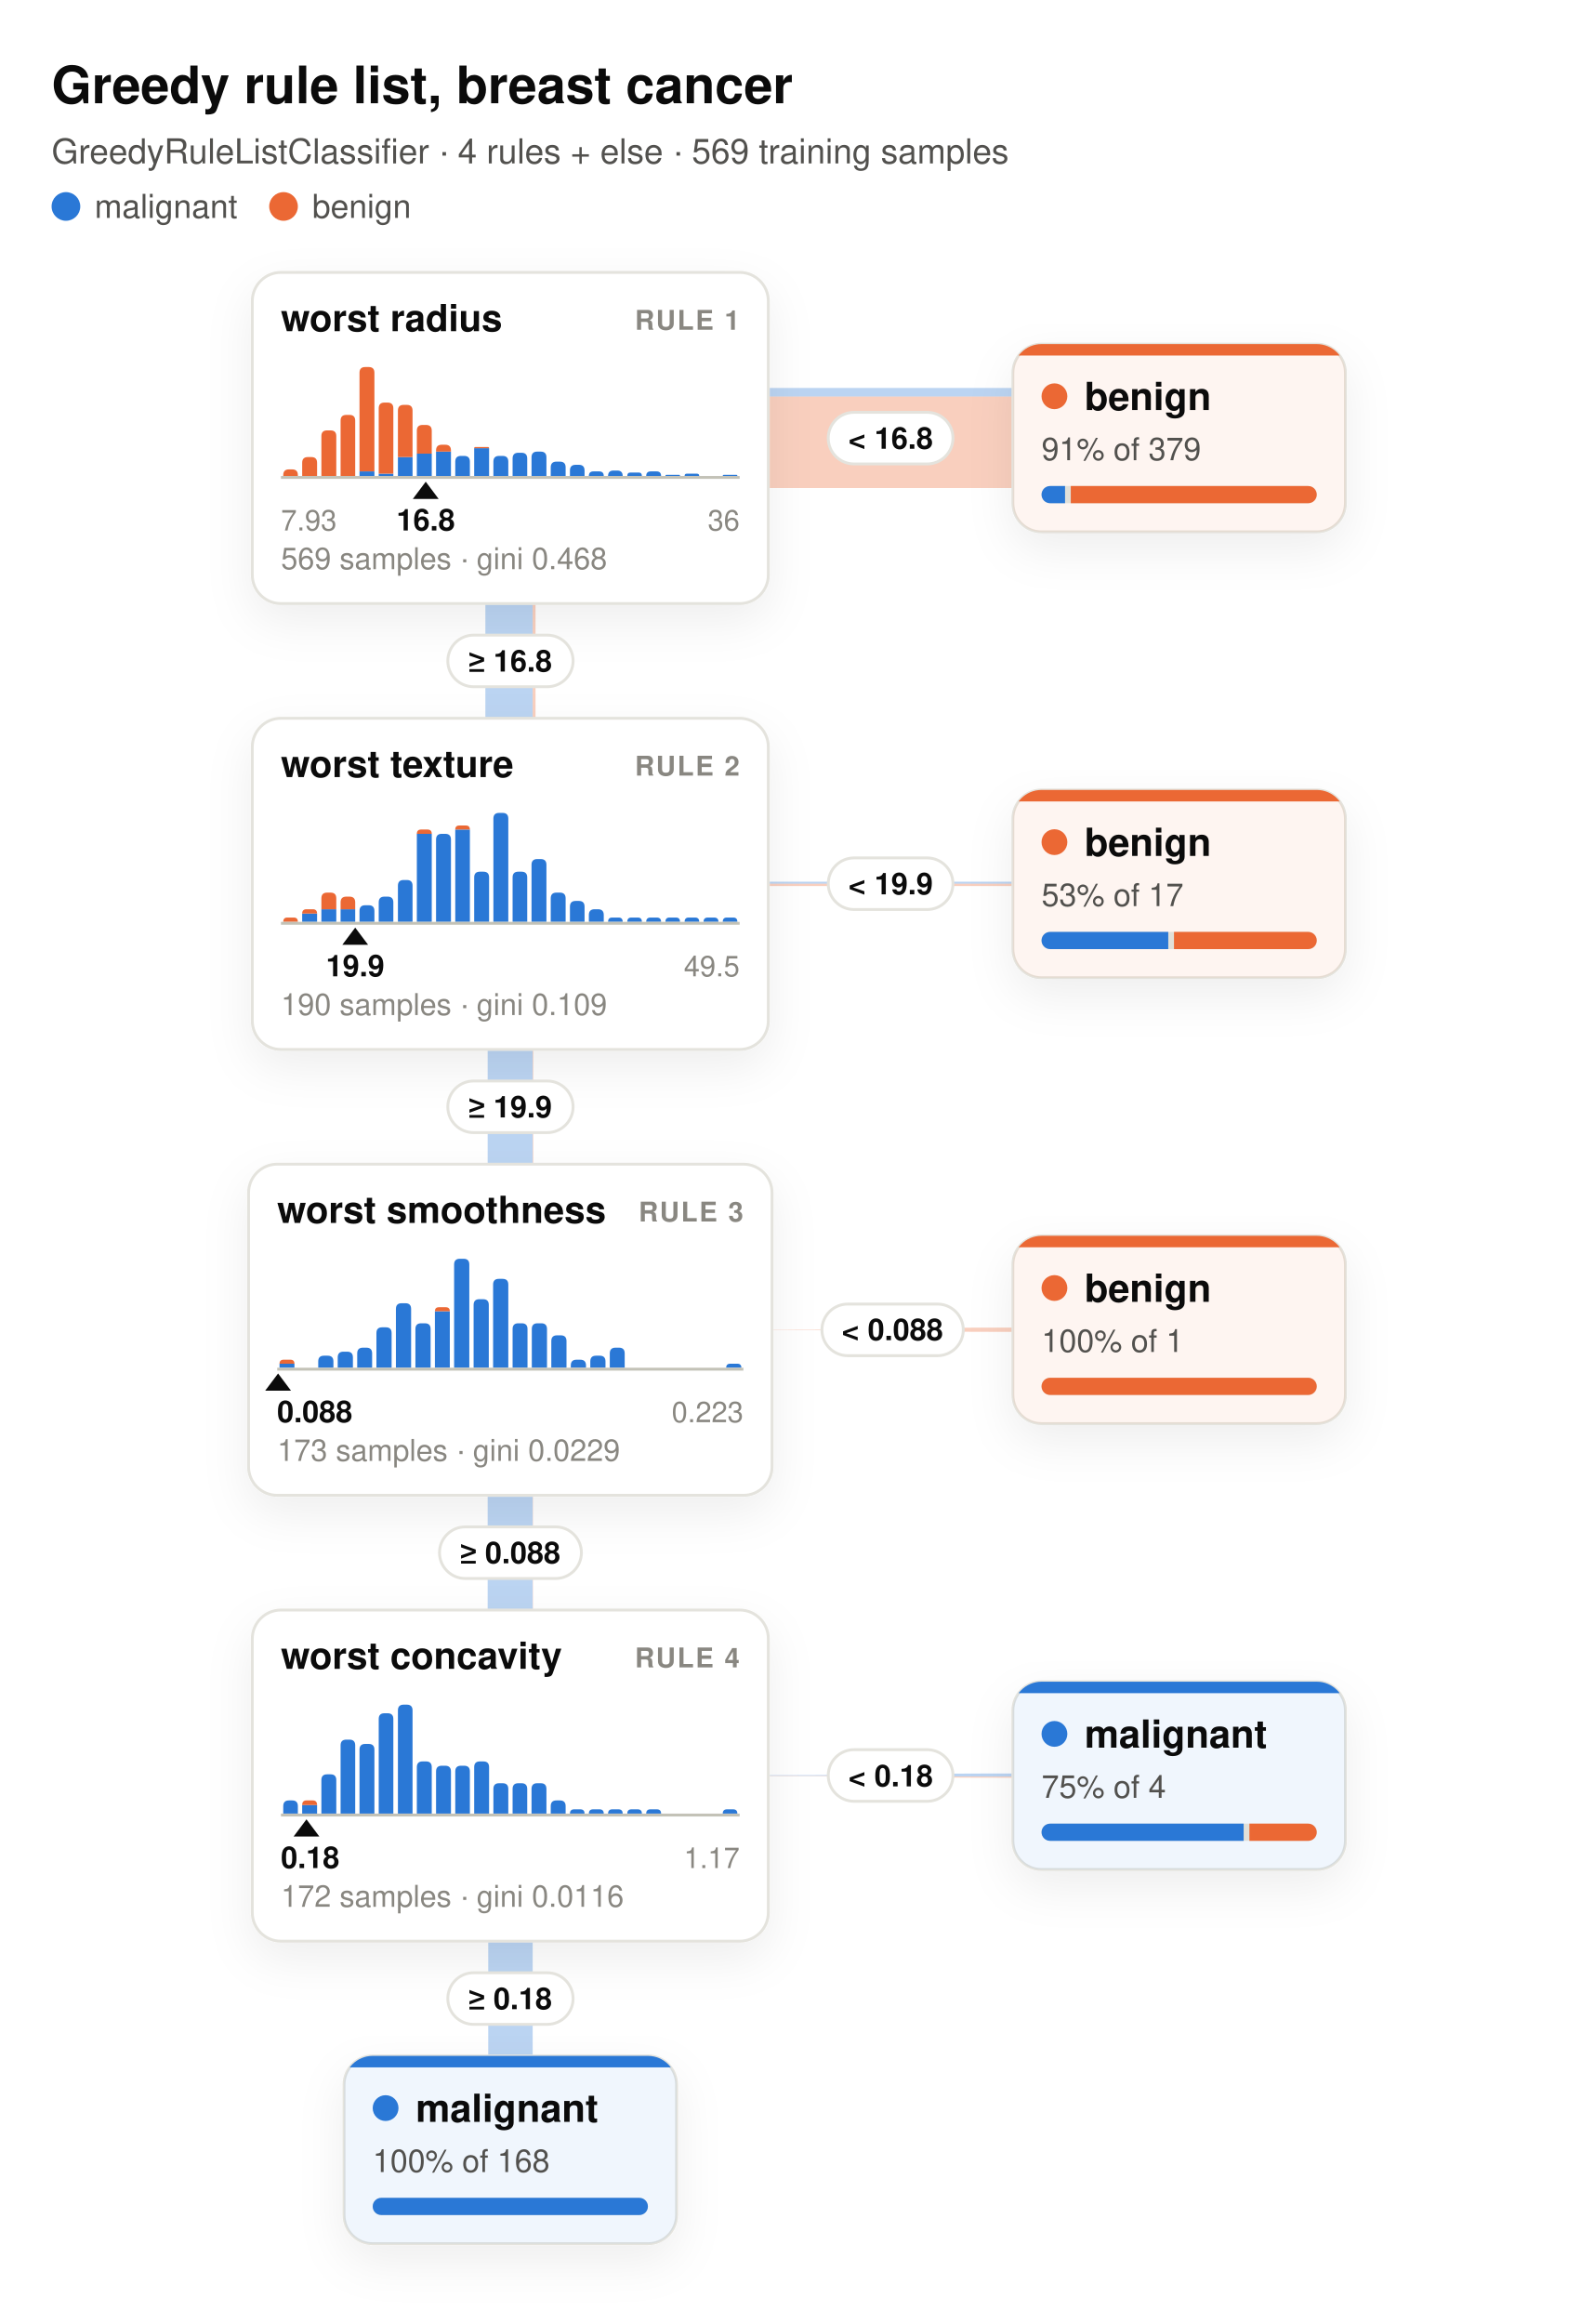
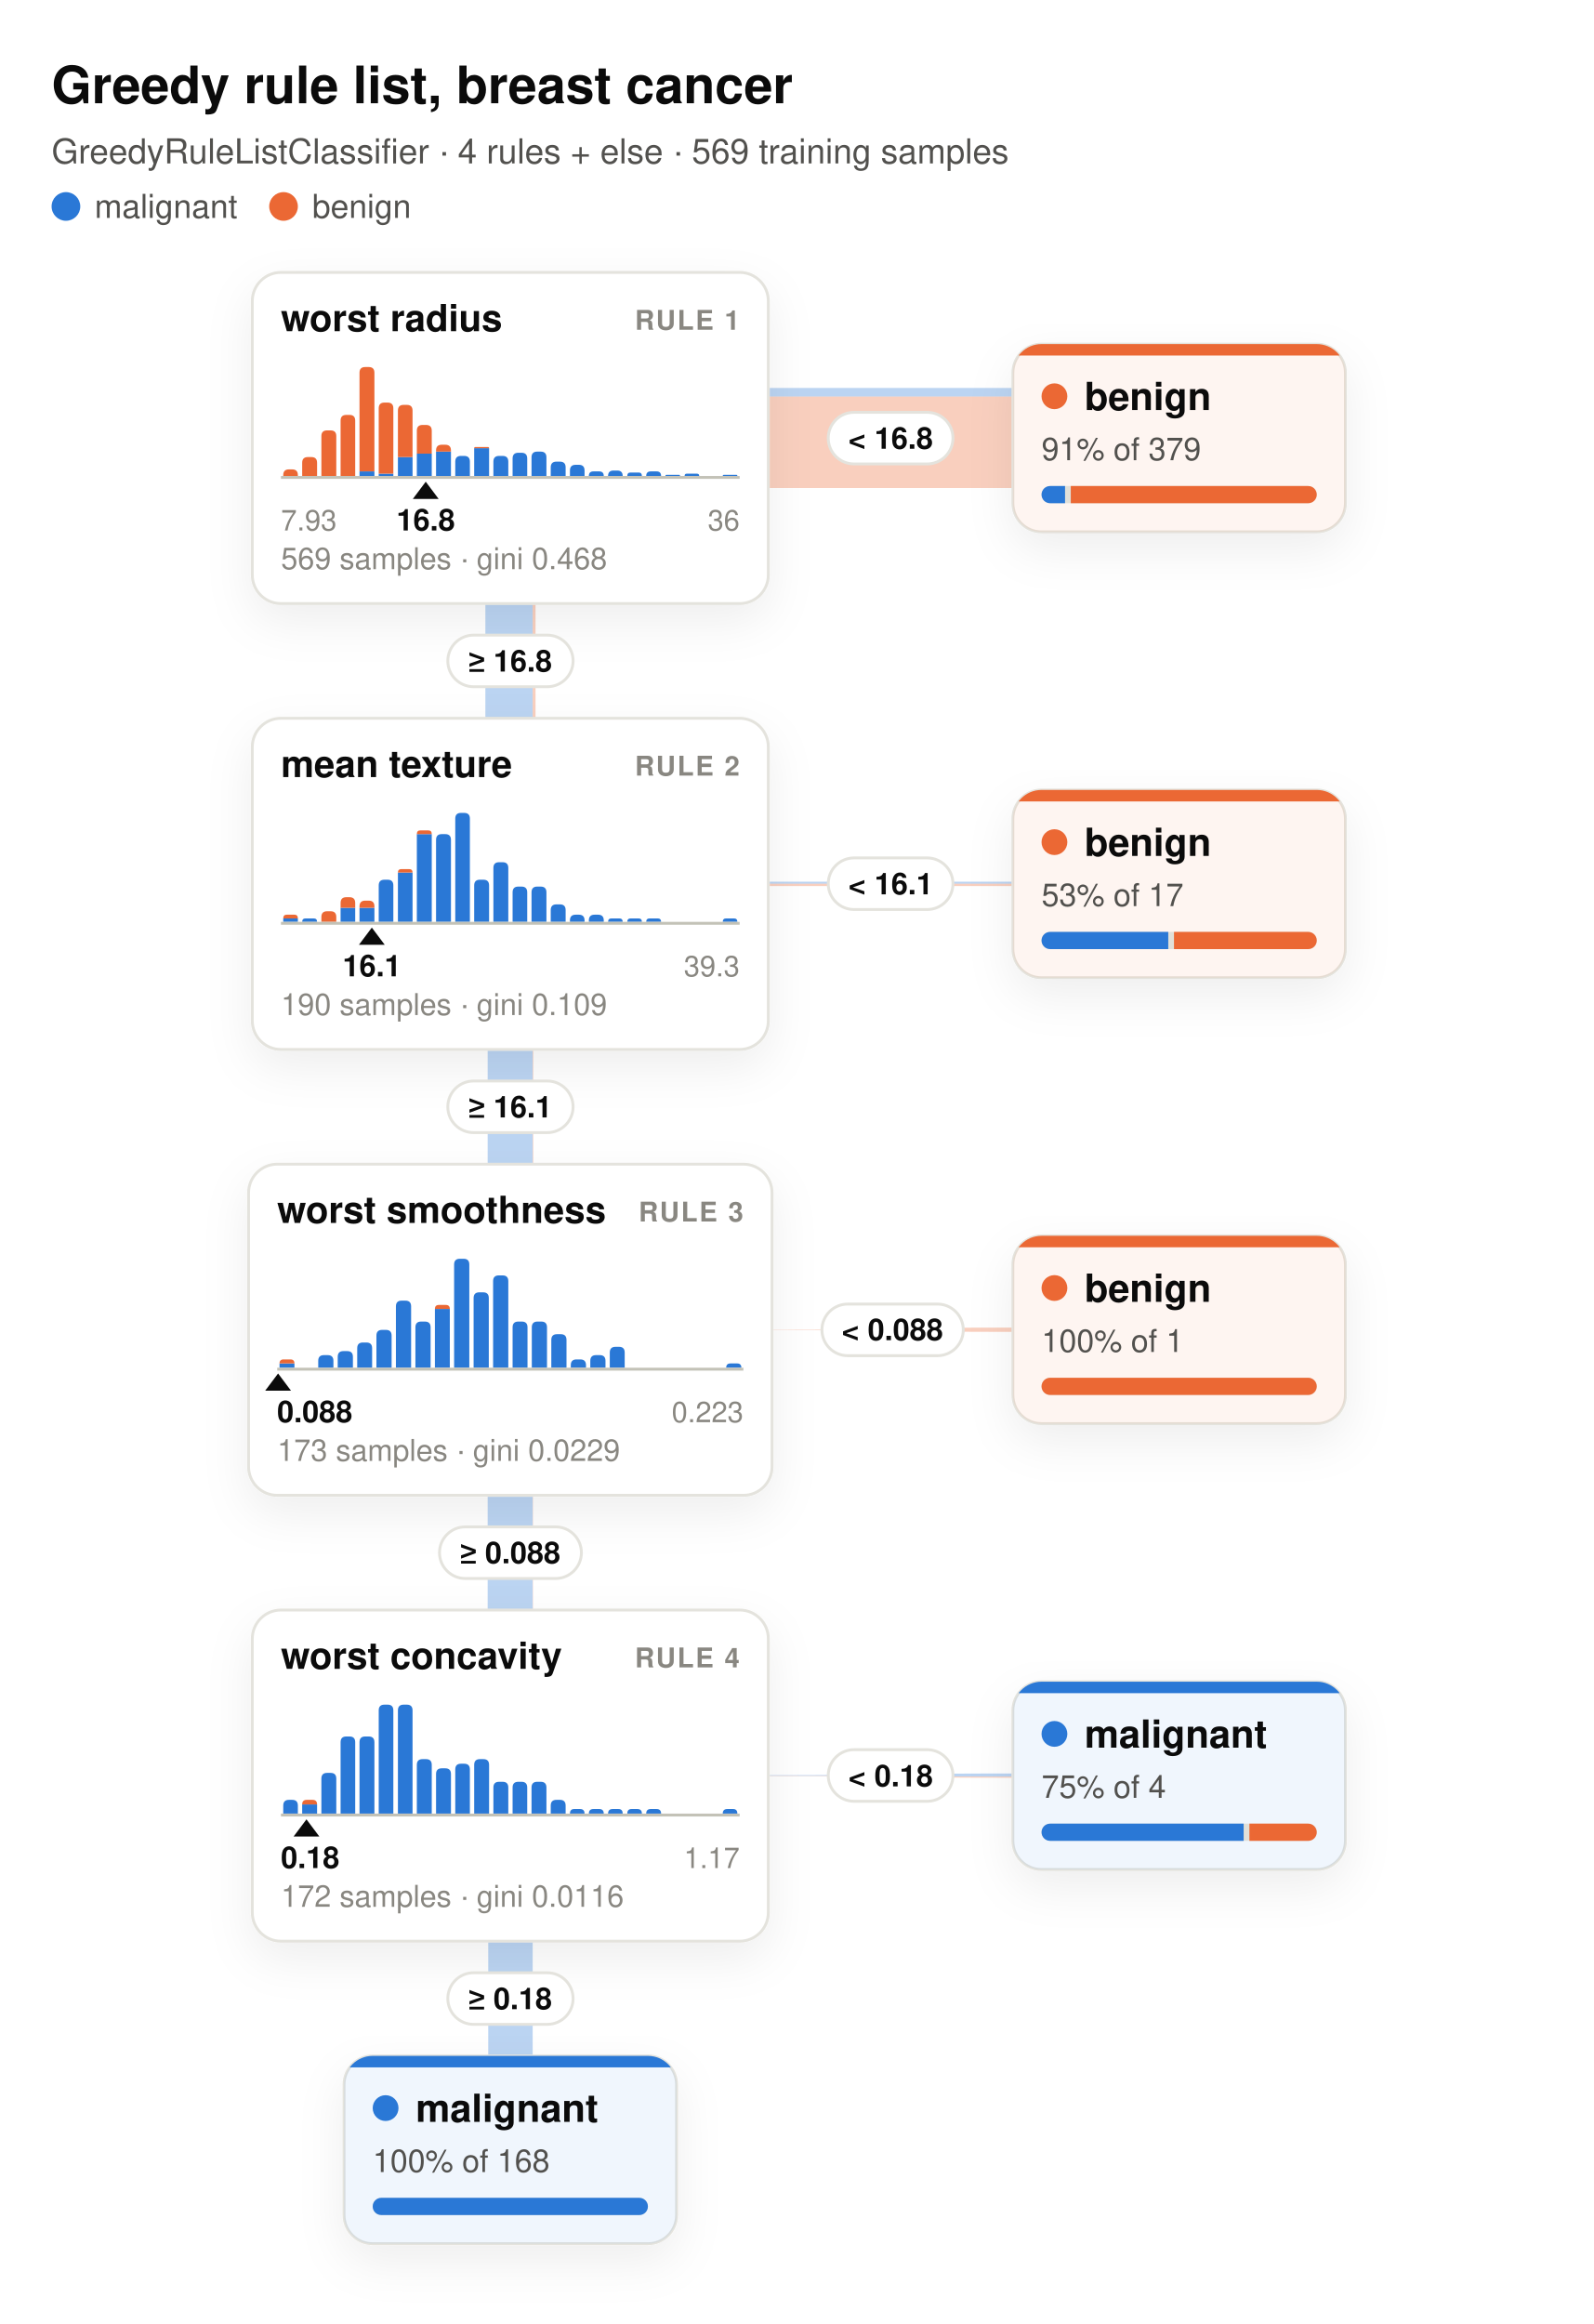
<svg xmlns="http://www.w3.org/2000/svg" width="556" height="810.5" viewBox="0 0 556 810.5" role="img" aria-label="Greedy rule list, breast cancer" font-family="Helvetica, 'Helvetica Neue', Arial, 'Nimbus Sans', 'Liberation Sans', sans-serif">
  <defs>
    <filter id="dti47-sh" x="-20%" y="-20%" width="140%" height="160%">
      <feDropShadow dx="0" dy="1" stdDeviation="1" style="flood-color:#1a1a1a;flood-opacity:0.06" />
      <feDropShadow dx="0" dy="6" stdDeviation="8" style="flood-color:#1a1a1a;flood-opacity:0.07" />
    </filter>
  </defs>
  <rect width="100%" height="100%" style="fill:#ffffff" />
  <g transform="translate(18,18)">
    <text x="0" y="18" style="font-size:18px;font-weight:650;fill:#0b0b0b">Greedy rule list, breast cancer</text>
    <text x="0" y="39" style="font-size:12px;font-weight:400;fill:#52514e">GreedyRuleListClassifier  ·  4 rules + else  ·  569 training samples</text>
    <circle cx="5" cy="54" r="5" style="fill:#2a78d6" />
    <text x="15" y="58" style="font-size:11.5px;font-weight:400;fill:#52514e">malignant</text>
    <circle cx="80.9" cy="54" r="5" style="fill:#eb6834" />
    <text x="90.9" y="58" style="font-size:11.5px;font-weight:400;fill:#52514e">benign</text>
  </g>
  <g transform="translate(86.7,95)">
    <g style="fill-opacity:0.32">
      <path d="M181.3,40.3C224,40.3 224,40.3 266.6,40.3L266.6,43.3C224,43.3 224,43.3 181.3,43.3Z" style="fill:#2a78d6" />
      <path d="M181.3,43.3C224,43.3 224,43.3 266.6,43.3L266.6,75.2C224,75.2 224,75.2 181.3,75.2Z" style="fill:#eb6834" />
    </g>
    <g style="fill-opacity:0.32">
      <path d="M82.6,115.5C82.6,135.5 82.6,135.5 82.6,155.5L99.1,155.5C99.1,135.5 99.1,135.5 99.1,115.5Z" style="fill:#2a78d6" />
      <path d="M99.1,115.5C99.1,135.5 99.1,135.5 99.1,155.5L100.1,155.5C100.1,135.5 100.1,135.5 100.1,115.5Z" style="fill:#eb6834" />
    </g>
    <g style="fill-opacity:0.32">
      <path d="M181.3,212.5C224,212.5 224,212.5 266.6,212.5L266.6,213.2C224,213.2 224,213.2 181.3,213.2Z" style="fill:#2a78d6" />
      <path d="M181.3,213.2C224,213.2 224,213.2 266.6,213.2L266.6,214C224,214 224,214 181.3,214Z" style="fill:#eb6834" />
    </g>
    <g style="fill-opacity:0.32">
      <path d="M83.4,271C83.4,291 83.4,291 83.4,311L99.1,311C99.1,291 99.1,291 99.1,271Z" style="fill:#2a78d6" />
      <path d="M99.1,271C99.1,291 99.1,291 99.1,311L99.3,311C99.3,291 99.3,291 99.3,271Z" style="fill:#eb6834" />
    </g>
    <g style="fill-opacity:0.32">
      <path d="M182.6,368.7C224.6,368.7 224.6,368 266.6,368L266.6,369.5C224.6,369.5 224.6,368.8 182.6,368.8Z" style="fill:#eb6834" />
    </g>
    <g style="fill-opacity:0.32">
      <path d="M83.4,426.5C83.4,446.5 83.4,446.5 83.4,466.5L99.1,466.5C99.1,446.5 99.1,446.5 99.1,426.5Z" style="fill:#2a78d6" />
      <path d="M99.1,426.5C99.1,446.5 99.1,446.5 99.1,466.5L99.2,466.5C99.2,446.5 99.2,446.5 99.2,426.5Z" style="fill:#eb6834" />
    </g>
    <g style="fill-opacity:0.32">
      <path d="M181.3,524.1C224,524.1 224,523.5 266.6,523.5L266.6,524.6C224,524.6 224,524.3 181.3,524.3Z" style="fill:#2a78d6" />
      <path d="M181.3,524.3C224,524.3 224,524.6 266.6,524.6L266.6,525C224,525 224,524.4 181.3,524.4Z" style="fill:#eb6834" />
    </g>
    <g style="fill-opacity:0.32">
      <path d="M83.6,582C83.6,602 83.6,602 83.6,622L99.1,622C99.1,602 99.1,602 99.1,582Z" style="fill:#2a78d6" />
    </g>
    <g transform="translate(1.3,0)">
      <rect class="dti-frame" width="180" height="115.5" rx="10" filter="url(#dti47-sh)" style="fill:#ffffff;stroke:#e4e3dd;stroke-width:1" />
      <text x="170" y="20" text-anchor="end" style="font-size:9.5px;font-weight:600;fill:#898781;letter-spacing:.06em">RULE 1</text>
      <text x="10" y="20.5" style="font-size:13px;font-weight:600;fill:#0b0b0b">worst radius</text>
      <path d="M10.8,71V70.7Q10.8,68.7 12.8,68.7H13.9Q15.9,68.7 15.9,70.7V71Z" style="fill:#eb6834" />
      <path d="M17.4,71V66.4Q17.4,64.4 19.4,64.4H20.6Q22.6,64.4 22.6,66.4V71Z" style="fill:#eb6834" />
      <path d="M24.1,71V57.1Q24.1,55.1 26.1,55.1H27.3Q29.3,55.1 29.3,57.1V71Z" style="fill:#eb6834" />
      <path d="M30.8,71V51.7Q30.8,49.7 32.8,49.7H33.9Q35.9,49.7 35.9,51.7V71Z" style="fill:#eb6834" />
      <path d="M37.4,71V69.4H42.6V71Z" style="fill:#2a78d6" />
      <path d="M37.4,69.4V35Q37.4,33 39.4,33H40.6Q42.6,33 42.6,35V69.4Z" style="fill:#eb6834" />
      <path d="M44.1,71V70.2H49.2V71Z" style="fill:#2a78d6" />
      <path d="M44.1,70.2V47.4Q44.1,45.4 46.1,45.4H47.2Q49.2,45.4 49.2,47.4V70.2Z" style="fill:#eb6834" />
      <path d="M50.8,71V64.4H55.9V71Z" style="fill:#2a78d6" />
      <path d="M50.8,64.4V48.2Q50.8,46.2 52.8,46.2H53.9Q55.9,46.2 55.9,48.2V64.4Z" style="fill:#eb6834" />
      <path d="M57.4,71V63.2H62.6V71Z" style="fill:#2a78d6" />
      <path d="M57.4,63.2V55.2Q57.4,53.2 59.4,53.2H60.6Q62.6,53.2 62.6,55.2V63.2Z" style="fill:#eb6834" />
      <path d="M64.1,71V62.5H69.3V71Z" style="fill:#2a78d6" />
      <path d="M64.1,62.5V62.1Q64.1,60.1 66.1,60.1H67.3Q69.3,60.1 69.3,62.1V62.5Z" style="fill:#eb6834" />
      <path d="M70.8,71V66Q70.8,64 72.8,64H73.9Q75.9,64 75.9,66V71Z" style="fill:#2a78d6" />
      <path d="M77.4,71V61.3H82.6V71Z" style="fill:#2a78d6" />
      <path d="M77.4,61.3V61.3Q77.4,60.9 77.8,60.9H82.2Q82.6,60.9 82.6,61.3V61.3Z" style="fill:#eb6834" />
      <path d="M84.1,71V66Q84.1,64 86.1,64H87.3Q89.3,64 89.3,66V71Z" style="fill:#2a78d6" />
      <path d="M90.8,71V64.9Q90.8,62.9 92.8,62.9H93.9Q95.9,62.9 95.9,64.9V71Z" style="fill:#2a78d6" />
      <path d="M97.4,71V64.5Q97.4,62.5 99.4,62.5H100.6Q102.6,62.5 102.6,64.5V71Z" style="fill:#2a78d6" />
      <path d="M104.1,71V68Q104.1,66 106.1,66H107.3Q109.3,66 109.3,68V71Z" style="fill:#2a78d6" />
      <path d="M110.8,71V69.1Q110.8,67.1 112.8,67.1H113.9Q115.9,67.1 115.9,69.1V71Z" style="fill:#2a78d6" />
      <path d="M117.4,71V71Q117.4,69.4 119,69.4H121Q122.6,69.4 122.6,71V71Z" style="fill:#2a78d6" />
      <path d="M124.1,71V71Q124.1,69.1 126,69.1H127.3Q129.2,69.1 129.2,71V71Z" style="fill:#2a78d6" />
      <path d="M130.8,71V71Q130.8,69.8 131.9,69.8H134.8Q135.9,69.8 135.9,71V71Z" style="fill:#2a78d6" />
      <path d="M137.4,71V71Q137.4,69.4 139,69.4H141Q142.6,69.4 142.6,71V71Z" style="fill:#2a78d6" />
      <path d="M144.1,71V71Q144.1,70.6 144.5,70.6H148.9Q149.2,70.6 149.2,71V71Z" style="fill:#2a78d6" />
      <path d="M150.8,71V71Q150.8,70.2 151.5,70.2H155.1Q155.9,70.2 155.9,71V71Z" style="fill:#2a78d6" />
      <path d="M164.1,71V71Q164.1,70.6 164.5,70.6H168.9Q169.2,70.6 169.2,71V71Z" style="fill:#2a78d6" />
      <line x1="10" y1="71.5" x2="170" y2="71.5" style="stroke:#c3c2b7;stroke-width:1" />
      <path d="M60.5,73l4.5,6h-9z" style="fill:#0b0b0b" />
      <text x="60.5" y="90" text-anchor="middle" style="font-size:10.5px;font-weight:600;fill:#0b0b0b">16.8</text>
      <text x="10" y="90" style="font-size:10px;font-weight:400;fill:#898781">7.93</text>
      <text x="170" y="90" text-anchor="end" style="font-size:10px;font-weight:400;fill:#898781">36</text>
      <text x="10" y="103.5" style="font-size:10.5px;font-weight:400;fill:#898781;font-variant-numeric:tabular-nums">569 samples  ·  gini 0.468</text>
    </g>
    <g transform="translate(266.6,25)">
      <rect class="dti-frame" width="116" height="65.5" rx="10" filter="url(#dti47-sh)" style="fill:#ffffff;stroke:#e4e3dd;stroke-width:1" />
      <clipPath id="dti47-cc1">
        <rect width="116" height="65.5" rx="10" />
      </clipPath>
      <g clip-path="url(#dti47-cc1)">
        <rect width="116" height="65.5" style="fill:#eb6834;fill-opacity:0.07" />
        <rect width="116" height="4" style="fill:#eb6834" />
      </g>
      <circle cx="14.5" cy="18.2" r="4.5" style="fill:#eb6834" />
      <text x="25" y="23" style="font-size:13.5px;font-weight:600;fill:#0b0b0b">benign</text>
      <text x="10" y="40.5" style="font-size:11px;font-weight:400;fill:#52514e;font-variant-numeric:tabular-nums">91% of 379</text>
      <clipPath id="dti47-cb1">
        <rect x="10" y="49.5" width="96" height="6" rx="3" />
      </clipPath>
      <g clip-path="url(#dti47-cb1)">
        <rect x="10" y="49.5" width="96" height="6" style="fill:#e1e0d9" />
        <rect x="10" y="49.5" width="8.2" height="6" style="fill:#2a78d6" />
        <rect x="20.2" y="49.5" width="85.8" height="6" style="fill:#eb6834" />
      </g>
    </g>
    <g transform="translate(1.3,155.5)">
      <rect class="dti-frame" width="180" height="115.5" rx="10" filter="url(#dti47-sh)" style="fill:#ffffff;stroke:#e4e3dd;stroke-width:1" />
      <text x="170" y="20" text-anchor="end" style="font-size:9.5px;font-weight:600;fill:#898781;letter-spacing:.06em">RULE 2</text>
-       <text x="10" y="20.5" style="font-size:13px;font-weight:600;fill:#0b0b0b">worst texture</text>
-       <path d="M10.8,71V71Q10.8,69.5 12.2,69.5H14.5Q15.9,69.5 15.9,71V71Z" style="fill:#eb6834" />
-       <path d="M17.4,71V68.1H22.6V71Z" style="fill:#2a78d6" />
-       <path d="M17.4,68.1V68.1Q17.4,66.6 18.9,66.6H21.1Q22.6,66.6 22.6,68.1V68.1Z" style="fill:#eb6834" />
-       <path d="M24.1,71V66.6H29.3V71Z" style="fill:#2a78d6" />
-       <path d="M24.1,66.6V62.8Q24.1,60.8 26.1,60.8H27.3Q29.3,60.8 29.3,62.8V66.6Z" style="fill:#eb6834" />
-       <path d="M30.8,71V66.6H35.9V71Z" style="fill:#2a78d6" />
-       <path d="M30.8,66.6V64.2Q30.8,62.2 32.8,62.2H33.9Q35.9,62.2 35.9,64.2V66.6Z" style="fill:#eb6834" />
-       <path d="M37.4,71V67.2Q37.4,65.2 39.4,65.2H40.6Q42.6,65.2 42.6,67.2V71Z" style="fill:#2a78d6" />
-       <path d="M44.1,71V64.2Q44.1,62.2 46.1,62.2H47.2Q49.2,62.2 49.2,64.2V71Z" style="fill:#2a78d6" />
-       <path d="M50.8,71V58.4Q50.8,56.4 52.8,56.4H53.9Q55.9,56.4 55.9,58.4V71Z" style="fill:#2a78d6" />
-       <path d="M57.4,71V40.3H62.6V71Z" style="fill:#2a78d6" />
-       <path d="M57.4,40.3V40.3Q57.4,38.8 58.9,38.8H61.1Q62.6,38.8 62.6,40.3V40.3Z" style="fill:#eb6834" />
-       <path d="M64.1,71V42.3Q64.1,40.3 66.1,40.3H67.3Q69.3,40.3 69.3,42.3V71Z" style="fill:#2a78d6" />
-       <path d="M70.8,71V38.8H75.9V71Z" style="fill:#2a78d6" />
-       <path d="M70.8,38.8V38.8Q70.8,37.4 72.2,37.4H74.5Q75.9,37.4 75.9,38.8V38.8Z" style="fill:#eb6834" />
-       <path d="M77.4,71V55.5Q77.4,53.5 79.4,53.5H80.6Q82.6,53.5 82.6,55.5V71Z" style="fill:#2a78d6" />
-       <path d="M84.1,71V35Q84.1,33 86.1,33H87.3Q89.3,33 89.3,35V71Z" style="fill:#2a78d6" />
-       <path d="M90.8,71V55.5Q90.8,53.5 92.8,53.5H93.9Q95.9,53.5 95.9,55.5V71Z" style="fill:#2a78d6" />
-       <path d="M97.4,71V51.1Q97.4,49.1 99.4,49.1H100.6Q102.6,49.1 102.6,51.1V71Z" style="fill:#2a78d6" />
-       <path d="M104.1,71V62.8Q104.1,60.8 106.1,60.8H107.3Q109.3,60.8 109.3,62.8V71Z" style="fill:#2a78d6" />
-       <path d="M110.8,71V65.7Q110.8,63.7 112.8,63.7H113.9Q115.9,63.7 115.9,65.7V71Z" style="fill:#2a78d6" />
-       <path d="M117.4,71V68.6Q117.4,66.6 119.4,66.6H120.6Q122.6,66.6 122.6,68.6V71Z" style="fill:#2a78d6" />
-       <path d="M124.1,71V71Q124.1,69.5 125.5,69.5H127.8Q129.2,69.5 129.2,71V71Z" style="fill:#2a78d6" />
-       <path d="M130.8,71V71Q130.8,69.5 132.2,69.5H134.5Q135.9,69.5 135.9,71V71Z" style="fill:#2a78d6" />
-       <path d="M137.4,71V71Q137.4,69.5 138.9,69.5H141.1Q142.6,69.5 142.6,71V71Z" style="fill:#2a78d6" />
-       <path d="M144.1,71V71Q144.1,69.5 145.5,69.5H147.8Q149.2,69.5 149.2,71V71Z" style="fill:#2a78d6" />
-       <path d="M150.8,71V71Q150.8,69.5 152.2,69.5H154.5Q155.9,69.5 155.9,71V71Z" style="fill:#2a78d6" />
-       <path d="M157.4,71V71Q157.4,69.5 158.9,69.5H161.1Q162.6,69.5 162.6,71V71Z" style="fill:#2a78d6" />
-       <path d="M164.1,71V71Q164.1,69.5 165.5,69.5H167.8Q169.2,69.5 169.2,71V71Z" style="fill:#2a78d6" />
+       <text x="10" y="20.5" style="font-size:13px;font-weight:600;fill:#0b0b0b">mean texture</text>
+       <path d="M10.8,71V69.8H15.9V71Z" style="fill:#2a78d6" />
+       <path d="M10.8,69.8V69.8Q10.8,68.5 12,68.5H14.7Q15.9,68.5 15.9,69.8V69.8Z" style="fill:#eb6834" />
+       <path d="M17.4,71V71Q17.4,69.8 18.6,69.8H21.4Q22.6,69.8 22.6,71V71Z" style="fill:#2a78d6" />
+       <path d="M24.1,71V69.3Q24.1,67.3 26.1,67.3H27.3Q29.3,67.3 29.3,69.3V71Z" style="fill:#eb6834" />
+       <path d="M30.8,71V66.1H35.9V71Z" style="fill:#2a78d6" />
+       <path d="M30.8,66.1V64.4Q30.8,62.4 32.8,62.4H33.9Q35.9,62.4 35.9,64.4V66.1Z" style="fill:#eb6834" />
+       <path d="M37.4,71V66.1H42.6V71Z" style="fill:#2a78d6" />
+       <path d="M37.4,66.1V65.6Q37.4,63.6 39.4,63.6H40.6Q42.6,63.6 42.6,65.6V66.1Z" style="fill:#eb6834" />
+       <path d="M44.1,71V58.3Q44.1,56.3 46.1,56.3H47.2Q49.2,56.3 49.2,58.3V71Z" style="fill:#2a78d6" />
+       <path d="M50.8,71V53.8H55.9V71Z" style="fill:#2a78d6" />
+       <path d="M50.8,53.8V53.8Q50.8,52.6 52,52.6H54.7Q55.9,52.6 55.9,53.8V53.8Z" style="fill:#eb6834" />
+       <path d="M57.4,71V40.4H62.6V71Z" style="fill:#2a78d6" />
+       <path d="M57.4,40.4V40.4Q57.4,39.1 58.6,39.1H61.4Q62.6,39.1 62.6,40.4V40.4Z" style="fill:#eb6834" />
+       <path d="M64.1,71V42.4Q64.1,40.4 66.1,40.4H67.3Q69.3,40.4 69.3,42.4V71Z" style="fill:#2a78d6" />
+       <path d="M70.8,71V35Q70.8,33 72.8,33H73.9Q75.9,33 75.9,35V71Z" style="fill:#2a78d6" />
+       <path d="M77.4,71V58.3Q77.4,56.3 79.4,56.3H80.6Q82.6,56.3 82.6,58.3V71Z" style="fill:#2a78d6" />
+       <path d="M84.1,71V52.2Q84.1,50.2 86.1,50.2H87.3Q89.3,50.2 89.3,52.2V71Z" style="fill:#2a78d6" />
+       <path d="M90.8,71V60.7Q90.8,58.7 92.8,58.7H93.9Q95.9,58.7 95.9,60.7V71Z" style="fill:#2a78d6" />
+       <path d="M97.4,71V60.7Q97.4,58.7 99.4,58.7H100.6Q102.6,58.7 102.6,60.7V71Z" style="fill:#2a78d6" />
+       <path d="M104.1,71V66.9Q104.1,64.9 106.1,64.9H107.3Q109.3,64.9 109.3,66.9V71Z" style="fill:#2a78d6" />
+       <path d="M110.8,71V70.5Q110.8,68.5 112.8,68.5H113.9Q115.9,68.5 115.9,70.5V71Z" style="fill:#2a78d6" />
+       <path d="M117.4,71V70.5Q117.4,68.5 119.4,68.5H120.6Q122.6,68.5 122.6,70.5V71Z" style="fill:#2a78d6" />
+       <path d="M124.1,71V71Q124.1,69.8 125.3,69.8H128Q129.2,69.8 129.2,71V71Z" style="fill:#2a78d6" />
+       <path d="M130.8,71V71Q130.8,69.8 132,69.8H134.7Q135.9,69.8 135.9,71V71Z" style="fill:#2a78d6" />
+       <path d="M137.4,71V71Q137.4,69.8 138.6,69.8H141.4Q142.6,69.8 142.6,71V71Z" style="fill:#2a78d6" />
+       <path d="M164.1,71V71Q164.1,69.8 165.3,69.8H168Q169.2,69.8 169.2,71V71Z" style="fill:#2a78d6" />
      <line x1="10" y1="71.5" x2="170" y2="71.5" style="stroke:#c3c2b7;stroke-width:1" />
-       <path d="M35.9,73l4.5,6h-9z" style="fill:#0b0b0b" />
-       <text x="35.9" y="90" text-anchor="middle" style="font-size:10.5px;font-weight:600;fill:#0b0b0b">19.9</text>
-       <text x="170" y="90" text-anchor="end" style="font-size:10px;font-weight:400;fill:#898781">49.5</text>
+       <path d="M41.7,73l4.5,6h-9z" style="fill:#0b0b0b" />
+       <text x="41.7" y="90" text-anchor="middle" style="font-size:10.5px;font-weight:600;fill:#0b0b0b">16.1</text>
+       <text x="170" y="90" text-anchor="end" style="font-size:10px;font-weight:400;fill:#898781">39.3</text>
      <text x="10" y="103.5" style="font-size:10.5px;font-weight:400;fill:#898781;font-variant-numeric:tabular-nums">190 samples  ·  gini 0.109</text>
    </g>
    <g transform="translate(266.6,180.5)">
      <rect class="dti-frame" width="116" height="65.5" rx="10" filter="url(#dti47-sh)" style="fill:#ffffff;stroke:#e4e3dd;stroke-width:1" />
      <clipPath id="dti47-cc3">
        <rect width="116" height="65.5" rx="10" />
      </clipPath>
      <g clip-path="url(#dti47-cc3)">
        <rect width="116" height="65.5" style="fill:#eb6834;fill-opacity:0.07" />
        <rect width="116" height="4" style="fill:#eb6834" />
      </g>
      <circle cx="14.5" cy="18.2" r="4.5" style="fill:#eb6834" />
      <text x="25" y="23" style="font-size:13.5px;font-weight:600;fill:#0b0b0b">benign</text>
      <text x="10" y="40.5" style="font-size:11px;font-weight:400;fill:#52514e;font-variant-numeric:tabular-nums">53% of 17</text>
      <clipPath id="dti47-cb3">
        <rect x="10" y="49.5" width="96" height="6" rx="3" />
      </clipPath>
      <g clip-path="url(#dti47-cb3)">
        <rect x="10" y="49.5" width="96" height="6" style="fill:#e1e0d9" />
        <rect x="10" y="49.5" width="44.2" height="6" style="fill:#2a78d6" />
        <rect x="56.2" y="49.5" width="49.8" height="6" style="fill:#eb6834" />
      </g>
    </g>
    <g transform="translate(0,311)">
      <rect class="dti-frame" width="182.6" height="115.5" rx="10" filter="url(#dti47-sh)" style="fill:#ffffff;stroke:#e4e3dd;stroke-width:1" />
      <text x="172.6" y="20" text-anchor="end" style="font-size:9.5px;font-weight:600;fill:#898781;letter-spacing:.06em">RULE 3</text>
      <text x="10" y="20.5" style="font-size:13px;font-weight:600;fill:#0b0b0b">worst smoothness</text>
-       <path d="M10.8,71V69.6H16V71Z" style="fill:#2a78d6" />
-       <path d="M10.8,69.6V69.6Q10.8,68.2 12.2,68.2H14.6Q16,68.2 16,69.6V69.6Z" style="fill:#eb6834" />
-       <path d="M24.3,71V68.8Q24.3,66.8 26.3,66.8H27.6Q29.6,66.8 29.6,68.8V71Z" style="fill:#2a78d6" />
-       <path d="M31.1,71V67.4Q31.1,65.4 33.1,65.4H34.4Q36.4,65.4 36.4,67.4V71Z" style="fill:#2a78d6" />
-       <path d="M37.9,71V66Q37.9,64 39.9,64H41.1Q43.1,64 43.1,66V71Z" style="fill:#2a78d6" />
-       <path d="M44.6,71V58.9Q44.6,56.9 46.6,56.9H47.9Q49.9,56.9 49.9,58.9V71Z" style="fill:#2a78d6" />
-       <path d="M51.4,71V50.5Q51.4,48.5 53.4,48.5H54.7Q56.7,48.5 56.7,50.5V71Z" style="fill:#2a78d6" />
-       <path d="M58.2,71V57.5Q58.2,55.5 60.2,55.5H61.5Q63.5,55.5 63.5,57.5V71Z" style="fill:#2a78d6" />
-       <path d="M65,71V51.3H70.2V71Z" style="fill:#2a78d6" />
-       <path d="M65,51.3V51.3Q65,49.9 66.4,49.9H68.8Q70.2,49.9 70.2,51.3V51.3Z" style="fill:#eb6834" />
+       <path d="M10.8,71V69.5H16V71Z" style="fill:#2a78d6" />
+       <path d="M10.8,69.5V69.5Q10.8,68.1 12.2,68.1H14.6Q16,68.1 16,69.5V69.5Z" style="fill:#eb6834" />
+       <path d="M24.3,71V68.6Q24.3,66.6 26.3,66.6H27.6Q29.6,66.6 29.6,68.6V71Z" style="fill:#2a78d6" />
+       <path d="M31.1,71V67.2Q31.1,65.2 33.1,65.2H34.4Q36.4,65.2 36.4,67.2V71Z" style="fill:#2a78d6" />
+       <path d="M37.9,71V64.2Q37.9,62.2 39.9,62.2H41.1Q43.1,62.2 43.1,64.2V71Z" style="fill:#2a78d6" />
+       <path d="M44.6,71V59.8Q44.6,57.8 46.6,57.8H47.9Q49.9,57.8 49.9,59.8V71Z" style="fill:#2a78d6" />
+       <path d="M51.4,71V49.6Q51.4,47.6 53.4,47.6H54.7Q56.7,47.6 56.7,49.6V71Z" style="fill:#2a78d6" />
+       <path d="M58.2,71V56.9Q58.2,54.9 60.2,54.9H61.5Q63.5,54.9 63.5,56.9V71Z" style="fill:#2a78d6" />
+       <path d="M65,71V50.5H70.2V71Z" style="fill:#2a78d6" />
+       <path d="M65,50.5V50.5Q65,49.1 66.4,49.1H68.8Q70.2,49.1 70.2,50.5V50.5Z" style="fill:#eb6834" />
      <path d="M71.7,71V35Q71.7,33 73.7,33H75Q77,33 77,35V71Z" style="fill:#2a78d6" />
-       <path d="M78.5,71V49.1Q78.5,47.1 80.5,47.1H81.8Q83.8,47.1 83.8,49.1V71Z" style="fill:#2a78d6" />
-       <path d="M85.3,71V42Q85.3,40 87.3,40H88.6Q90.6,40 90.6,42V71Z" style="fill:#2a78d6" />
-       <path d="M92.1,71V57.5Q92.1,55.5 94.1,55.5H95.3Q97.3,55.5 97.3,57.5V71Z" style="fill:#2a78d6" />
-       <path d="M98.8,71V57.5Q98.8,55.5 100.8,55.5H102.1Q104.1,55.5 104.1,57.5V71Z" style="fill:#2a78d6" />
-       <path d="M105.6,71V61.7Q105.6,59.7 107.6,59.7H108.9Q110.9,59.7 110.9,61.7V71Z" style="fill:#2a78d6" />
-       <path d="M112.4,71V70.2Q112.4,68.2 114.4,68.2H115.7Q117.7,68.2 117.7,70.2V71Z" style="fill:#2a78d6" />
-       <path d="M119.2,71V68.8Q119.2,66.8 121.2,66.8H122.5Q124.5,66.8 124.5,68.8V71Z" style="fill:#2a78d6" />
-       <path d="M126,71V66Q126,64 128,64H129.2Q131.2,64 131.2,66V71Z" style="fill:#2a78d6" />
-       <path d="M166.6,71V71Q166.6,69.6 168,69.6H170.5Q171.9,69.6 171.9,71V71Z" style="fill:#2a78d6" />
+       <path d="M78.5,71V46.7Q78.5,44.7 80.5,44.7H81.8Q83.8,44.7 83.8,46.7V71Z" style="fill:#2a78d6" />
+       <path d="M85.3,71V40.8Q85.3,38.8 87.3,38.8H88.6Q90.6,38.8 90.6,40.8V71Z" style="fill:#2a78d6" />
+       <path d="M92.1,71V56.9Q92.1,54.9 94.1,54.9H95.3Q97.3,54.9 97.3,56.9V71Z" style="fill:#2a78d6" />
+       <path d="M98.8,71V56.9Q98.8,54.9 100.8,54.9H102.1Q104.1,54.9 104.1,56.9V71Z" style="fill:#2a78d6" />
+       <path d="M105.6,71V61.3Q105.6,59.3 107.6,59.3H108.9Q110.9,59.3 110.9,61.3V71Z" style="fill:#2a78d6" />
+       <path d="M112.4,71V70.1Q112.4,68.1 114.4,68.1H115.7Q117.7,68.1 117.7,70.1V71Z" style="fill:#2a78d6" />
+       <path d="M119.2,71V68.6Q119.2,66.6 121.2,66.6H122.5Q124.5,66.6 124.5,68.6V71Z" style="fill:#2a78d6" />
+       <path d="M126,71V65.7Q126,63.7 128,63.7H129.2Q131.2,63.7 131.2,65.7V71Z" style="fill:#2a78d6" />
+       <path d="M166.6,71V71Q166.6,69.5 168.1,69.5H170.4Q171.9,69.5 171.9,71V71Z" style="fill:#2a78d6" />
      <line x1="10" y1="71.5" x2="172.6" y2="71.5" style="stroke:#c3c2b7;stroke-width:1" />
      <path d="M10.3,73l4.5,6h-9z" style="fill:#0b0b0b" />
      <text x="23.1" y="90" text-anchor="middle" style="font-size:10.5px;font-weight:600;fill:#0b0b0b">0.088</text>
      <text x="172.6" y="90" text-anchor="end" style="font-size:10px;font-weight:400;fill:#898781">0.223</text>
      <text x="10" y="103.5" style="font-size:10.5px;font-weight:400;fill:#898781;font-variant-numeric:tabular-nums">173 samples  ·  gini 0.0229</text>
    </g>
    <g transform="translate(266.6,336)">
      <rect class="dti-frame" width="116" height="65.5" rx="10" filter="url(#dti47-sh)" style="fill:#ffffff;stroke:#e4e3dd;stroke-width:1" />
      <clipPath id="dti47-cc5">
        <rect width="116" height="65.5" rx="10" />
      </clipPath>
      <g clip-path="url(#dti47-cc5)">
        <rect width="116" height="65.5" style="fill:#eb6834;fill-opacity:0.07" />
        <rect width="116" height="4" style="fill:#eb6834" />
      </g>
      <circle cx="14.5" cy="18.2" r="4.5" style="fill:#eb6834" />
      <text x="25" y="23" style="font-size:13.5px;font-weight:600;fill:#0b0b0b">benign</text>
      <text x="10" y="40.5" style="font-size:11px;font-weight:400;fill:#52514e;font-variant-numeric:tabular-nums">100% of 1</text>
      <clipPath id="dti47-cb5">
        <rect x="10" y="49.5" width="96" height="6" rx="3" />
      </clipPath>
      <g clip-path="url(#dti47-cb5)">
        <rect x="10" y="49.5" width="96" height="6" style="fill:#e1e0d9" />
        <rect x="10" y="49.5" width="96" height="6" style="fill:#eb6834" />
      </g>
    </g>
    <g transform="translate(1.3,466.5)">
      <rect class="dti-frame" width="180" height="115.5" rx="10" filter="url(#dti47-sh)" style="fill:#ffffff;stroke:#e4e3dd;stroke-width:1" />
      <text x="170" y="20" text-anchor="end" style="font-size:9.5px;font-weight:600;fill:#898781;letter-spacing:.06em">RULE 4</text>
      <text x="10" y="20.5" style="font-size:13px;font-weight:600;fill:#0b0b0b">worst concavity</text>
-       <path d="M10.8,71V68.4Q10.8,66.4 12.8,66.4H13.9Q15.9,66.4 15.9,68.4V71Z" style="fill:#2a78d6" />
-       <path d="M17.4,71V68H22.6V71Z" style="fill:#2a78d6" />
-       <path d="M17.4,68V68Q17.4,66.4 18.9,66.4H21.1Q22.6,66.4 22.6,68V68Z" style="fill:#eb6834" />
-       <path d="M24.1,71V59.3Q24.1,57.3 26.1,57.3H27.3Q29.3,57.3 29.3,59.3V71Z" style="fill:#2a78d6" />
-       <path d="M30.8,71V47.2Q30.8,45.2 32.8,45.2H33.9Q35.9,45.2 35.9,47.2V71Z" style="fill:#2a78d6" />
-       <path d="M37.4,71V48.7Q37.4,46.7 39.4,46.7H40.6Q42.6,46.7 42.6,48.7V71Z" style="fill:#2a78d6" />
-       <path d="M44.1,71V38Q44.1,36 46.1,36H47.2Q49.2,36 49.2,38V71Z" style="fill:#2a78d6" />
+       <path d="M10.8,71V68.2Q10.8,66.2 12.8,66.2H13.9Q15.9,66.2 15.9,68.2V71Z" style="fill:#2a78d6" />
+       <path d="M17.4,71V67.8H22.6V71Z" style="fill:#2a78d6" />
+       <path d="M17.4,67.8V67.8Q17.4,66.2 19,66.2H21Q22.6,66.2 22.6,67.8V67.8Z" style="fill:#eb6834" />
+       <path d="M24.1,71V58.8Q24.1,56.8 26.1,56.8H27.3Q29.3,56.8 29.3,58.8V71Z" style="fill:#2a78d6" />
+       <path d="M30.8,71V46.1Q30.8,44.1 32.8,44.1H33.9Q35.9,44.1 35.9,46.1V71Z" style="fill:#2a78d6" />
+       <path d="M37.4,71V46.1Q37.4,44.1 39.4,44.1H40.6Q42.6,44.1 42.6,46.1V71Z" style="fill:#2a78d6" />
+       <path d="M44.1,71V35Q44.1,33 46.1,33H47.2Q49.2,33 49.2,35V71Z" style="fill:#2a78d6" />
      <path d="M50.8,71V35Q50.8,33 52.8,33H53.9Q55.9,33 55.9,35V71Z" style="fill:#2a78d6" />
-       <path d="M57.4,71V54.8Q57.4,52.8 59.4,52.8H60.6Q62.6,52.8 62.6,54.8V71Z" style="fill:#2a78d6" />
-       <path d="M64.1,71V56.3Q64.1,54.3 66.1,54.3H67.3Q69.3,54.3 69.3,56.3V71Z" style="fill:#2a78d6" />
-       <path d="M70.8,71V56.3Q70.8,54.3 72.8,54.3H73.9Q75.9,54.3 75.9,56.3V71Z" style="fill:#2a78d6" />
-       <path d="M77.4,71V54.8Q77.4,52.8 79.4,52.8H80.6Q82.6,52.8 82.6,54.8V71Z" style="fill:#2a78d6" />
-       <path d="M84.1,71V62.4Q84.1,60.4 86.1,60.4H87.3Q89.3,60.4 89.3,62.4V71Z" style="fill:#2a78d6" />
-       <path d="M90.8,71V62.4Q90.8,60.4 92.8,60.4H93.9Q95.9,60.4 95.9,62.4V71Z" style="fill:#2a78d6" />
-       <path d="M97.4,71V62.4Q97.4,60.4 99.4,60.4H100.6Q102.6,60.4 102.6,62.4V71Z" style="fill:#2a78d6" />
-       <path d="M104.1,71V68.4Q104.1,66.4 106.1,66.4H107.3Q109.3,66.4 109.3,68.4V71Z" style="fill:#2a78d6" />
-       <path d="M110.8,71V71Q110.8,69.5 112.3,69.5H114.4Q115.9,69.5 115.9,71V71Z" style="fill:#2a78d6" />
-       <path d="M117.4,71V71Q117.4,69.5 118.9,69.5H121.1Q122.6,69.5 122.6,71V71Z" style="fill:#2a78d6" />
-       <path d="M124.1,71V71Q124.1,69.5 125.6,69.5H127.7Q129.2,69.5 129.2,71V71Z" style="fill:#2a78d6" />
-       <path d="M130.8,71V71Q130.8,69.5 132.3,69.5H134.4Q135.9,69.5 135.9,71V71Z" style="fill:#2a78d6" />
-       <path d="M137.4,71V71Q137.4,69.5 138.9,69.5H141.1Q142.6,69.5 142.6,71V71Z" style="fill:#2a78d6" />
-       <path d="M164.1,71V71Q164.1,69.5 165.6,69.5H167.7Q169.2,69.5 169.2,71V71Z" style="fill:#2a78d6" />
+       <path d="M57.4,71V54Q57.4,52 59.4,52H60.6Q62.6,52 62.6,54V71Z" style="fill:#2a78d6" />
+       <path d="M64.1,71V57.2Q64.1,55.2 66.1,55.2H67.3Q69.3,55.2 69.3,57.2V71Z" style="fill:#2a78d6" />
+       <path d="M70.8,71V55.6Q70.8,53.6 72.8,53.6H73.9Q75.9,53.6 75.9,55.6V71Z" style="fill:#2a78d6" />
+       <path d="M77.4,71V54Q77.4,52 79.4,52H80.6Q82.6,52 82.6,54V71Z" style="fill:#2a78d6" />
+       <path d="M84.1,71V61.9Q84.1,59.9 86.1,59.9H87.3Q89.3,59.9 89.3,61.9V71Z" style="fill:#2a78d6" />
+       <path d="M90.8,71V61.9Q90.8,59.9 92.8,59.9H93.9Q95.9,59.9 95.9,61.9V71Z" style="fill:#2a78d6" />
+       <path d="M97.4,71V61.9Q97.4,59.9 99.4,59.9H100.6Q102.6,59.9 102.6,61.9V71Z" style="fill:#2a78d6" />
+       <path d="M104.1,71V68.2Q104.1,66.2 106.1,66.2H107.3Q109.3,66.2 109.3,68.2V71Z" style="fill:#2a78d6" />
+       <path d="M110.8,71V71Q110.8,69.4 112.3,69.4H114.3Q115.9,69.4 115.9,71V71Z" style="fill:#2a78d6" />
+       <path d="M117.4,71V71Q117.4,69.4 119,69.4H121Q122.6,69.4 122.6,71V71Z" style="fill:#2a78d6" />
+       <path d="M124.1,71V71Q124.1,69.4 125.7,69.4H127.7Q129.2,69.4 129.2,71V71Z" style="fill:#2a78d6" />
+       <path d="M130.8,71V71Q130.8,69.4 132.3,69.4H134.3Q135.9,69.4 135.9,71V71Z" style="fill:#2a78d6" />
+       <path d="M137.4,71V71Q137.4,69.4 139,69.4H141Q142.6,69.4 142.6,71V71Z" style="fill:#2a78d6" />
+       <path d="M164.1,71V71Q164.1,69.4 165.7,69.4H167.7Q169.2,69.4 169.2,71V71Z" style="fill:#2a78d6" />
      <line x1="10" y1="71.5" x2="170" y2="71.5" style="stroke:#c3c2b7;stroke-width:1" />
      <path d="M18.9,73l4.5,6h-9z" style="fill:#0b0b0b" />
      <text x="20.2" y="90" text-anchor="middle" style="font-size:10.5px;font-weight:600;fill:#0b0b0b">0.18</text>
      <text x="170" y="90" text-anchor="end" style="font-size:10px;font-weight:400;fill:#898781">1.17</text>
      <text x="10" y="103.5" style="font-size:10.5px;font-weight:400;fill:#898781;font-variant-numeric:tabular-nums">172 samples  ·  gini 0.0116</text>
    </g>
    <g transform="translate(266.6,491.5)">
      <rect class="dti-frame" width="116" height="65.5" rx="10" filter="url(#dti47-sh)" style="fill:#ffffff;stroke:#e4e3dd;stroke-width:1" />
      <clipPath id="dti47-cc7">
        <rect width="116" height="65.5" rx="10" />
      </clipPath>
      <g clip-path="url(#dti47-cc7)">
        <rect width="116" height="65.5" style="fill:#2a78d6;fill-opacity:0.07" />
        <rect width="116" height="4" style="fill:#2a78d6" />
      </g>
      <circle cx="14.5" cy="18.2" r="4.5" style="fill:#2a78d6" />
      <text x="25" y="23" style="font-size:13.5px;font-weight:600;fill:#0b0b0b">malignant</text>
      <text x="10" y="40.5" style="font-size:11px;font-weight:400;fill:#52514e;font-variant-numeric:tabular-nums">75% of 4</text>
      <clipPath id="dti47-cb7">
        <rect x="10" y="49.5" width="96" height="6" rx="3" />
      </clipPath>
      <g clip-path="url(#dti47-cb7)">
        <rect x="10" y="49.5" width="96" height="6" style="fill:#e1e0d9" />
        <rect x="10" y="49.5" width="70.5" height="6" style="fill:#2a78d6" />
        <rect x="82.5" y="49.5" width="23.5" height="6" style="fill:#eb6834" />
      </g>
    </g>
    <g transform="translate(33.3,622)">
      <rect class="dti-frame" width="116" height="65.5" rx="10" filter="url(#dti47-sh)" style="fill:#ffffff;stroke:#e4e3dd;stroke-width:1" />
      <clipPath id="dti47-cc8">
        <rect width="116" height="65.5" rx="10" />
      </clipPath>
      <g clip-path="url(#dti47-cc8)">
        <rect width="116" height="65.5" style="fill:#2a78d6;fill-opacity:0.07" />
        <rect width="116" height="4" style="fill:#2a78d6" />
      </g>
      <circle cx="14.5" cy="18.2" r="4.5" style="fill:#2a78d6" />
      <text x="25" y="23" style="font-size:13.5px;font-weight:600;fill:#0b0b0b">malignant</text>
      <text x="10" y="40.5" style="font-size:11px;font-weight:400;fill:#52514e;font-variant-numeric:tabular-nums">100% of 168</text>
      <clipPath id="dti47-cb8">
        <rect x="10" y="49.5" width="96" height="6" rx="3" />
      </clipPath>
      <g clip-path="url(#dti47-cb8)">
        <rect x="10" y="49.5" width="96" height="6" style="fill:#e1e0d9" />
        <rect x="10" y="49.5" width="96" height="6" style="fill:#2a78d6" />
      </g>
    </g>
    <g class="dti-pill">
      <rect x="202.2" y="48.8" width="43.5" height="18" rx="9" style="fill:#ffffff;stroke:#e4e3dd;stroke-width:1" />
      <text x="224" y="61.5" text-anchor="middle" style="font-size:10.5px;font-weight:600;fill:#0b0b0b;font-variant-numeric:tabular-nums">&lt; 16.8</text>
    </g>
    <g class="dti-pill">
      <rect x="69.5" y="126.5" width="43.7" height="18" rx="9" style="fill:#ffffff;stroke:#e4e3dd;stroke-width:1" />
      <text x="91.3" y="139.2" text-anchor="middle" style="font-size:10.5px;font-weight:600;fill:#0b0b0b;font-variant-numeric:tabular-nums">≥ 16.8</text>
    </g>
    <g class="dti-pill">
      <rect x="202.2" y="204.2" width="43.5" height="18" rx="9" style="fill:#ffffff;stroke:#e4e3dd;stroke-width:1" />
-       <text x="224" y="216.9" text-anchor="middle" style="font-size:10.5px;font-weight:600;fill:#0b0b0b;font-variant-numeric:tabular-nums">&lt; 19.9</text>
+       <text x="224" y="216.9" text-anchor="middle" style="font-size:10.5px;font-weight:600;fill:#0b0b0b;font-variant-numeric:tabular-nums">&lt; 16.1</text>
    </g>
    <g class="dti-pill">
      <rect x="69.5" y="282" width="43.7" height="18" rx="9" style="fill:#ffffff;stroke:#e4e3dd;stroke-width:1" />
-       <text x="91.3" y="294.7" text-anchor="middle" style="font-size:10.5px;font-weight:600;fill:#0b0b0b;font-variant-numeric:tabular-nums">≥ 19.9</text>
+       <text x="91.3" y="294.7" text-anchor="middle" style="font-size:10.5px;font-weight:600;fill:#0b0b0b;font-variant-numeric:tabular-nums">≥ 16.1</text>
    </g>
    <g class="dti-pill">
      <rect x="200" y="359.8" width="49.3" height="18" rx="9" style="fill:#ffffff;stroke:#e4e3dd;stroke-width:1" />
      <text x="224.6" y="372.4" text-anchor="middle" style="font-size:10.5px;font-weight:600;fill:#0b0b0b;font-variant-numeric:tabular-nums">&lt; 0.088</text>
    </g>
    <g class="dti-pill">
      <rect x="66.6" y="437.5" width="49.5" height="18" rx="9" style="fill:#ffffff;stroke:#e4e3dd;stroke-width:1" />
      <text x="91.3" y="450.2" text-anchor="middle" style="font-size:10.5px;font-weight:600;fill:#0b0b0b;font-variant-numeric:tabular-nums">≥ 0.088</text>
    </g>
    <g class="dti-pill">
      <rect x="202.2" y="515.2" width="43.5" height="18" rx="9" style="fill:#ffffff;stroke:#e4e3dd;stroke-width:1" />
      <text x="224" y="528" text-anchor="middle" style="font-size:10.5px;font-weight:600;fill:#0b0b0b;font-variant-numeric:tabular-nums">&lt; 0.18</text>
    </g>
    <g class="dti-pill">
      <rect x="69.5" y="593" width="43.7" height="18" rx="9" style="fill:#ffffff;stroke:#e4e3dd;stroke-width:1" />
      <text x="91.3" y="605.7" text-anchor="middle" style="font-size:10.5px;font-weight:600;fill:#0b0b0b;font-variant-numeric:tabular-nums">≥ 0.18</text>
    </g>
  </g>
</svg>
